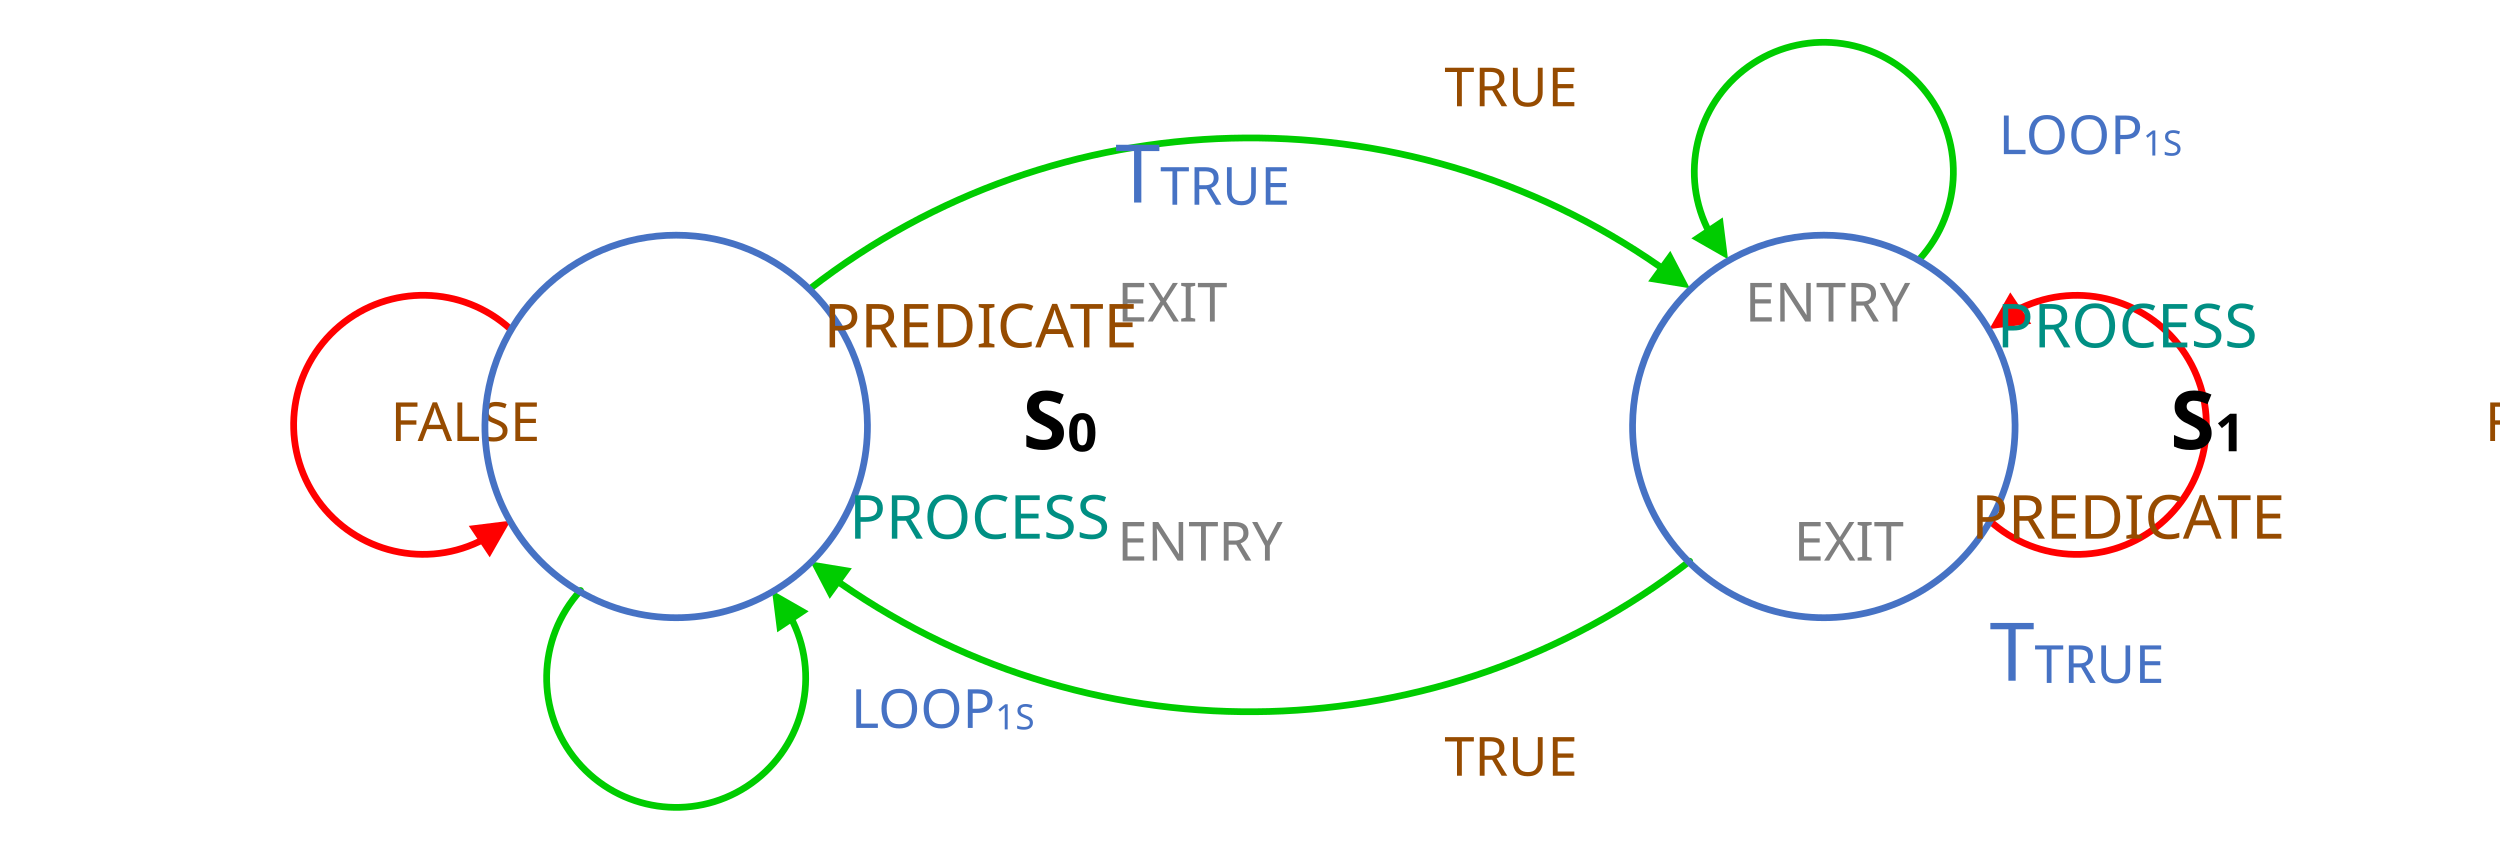
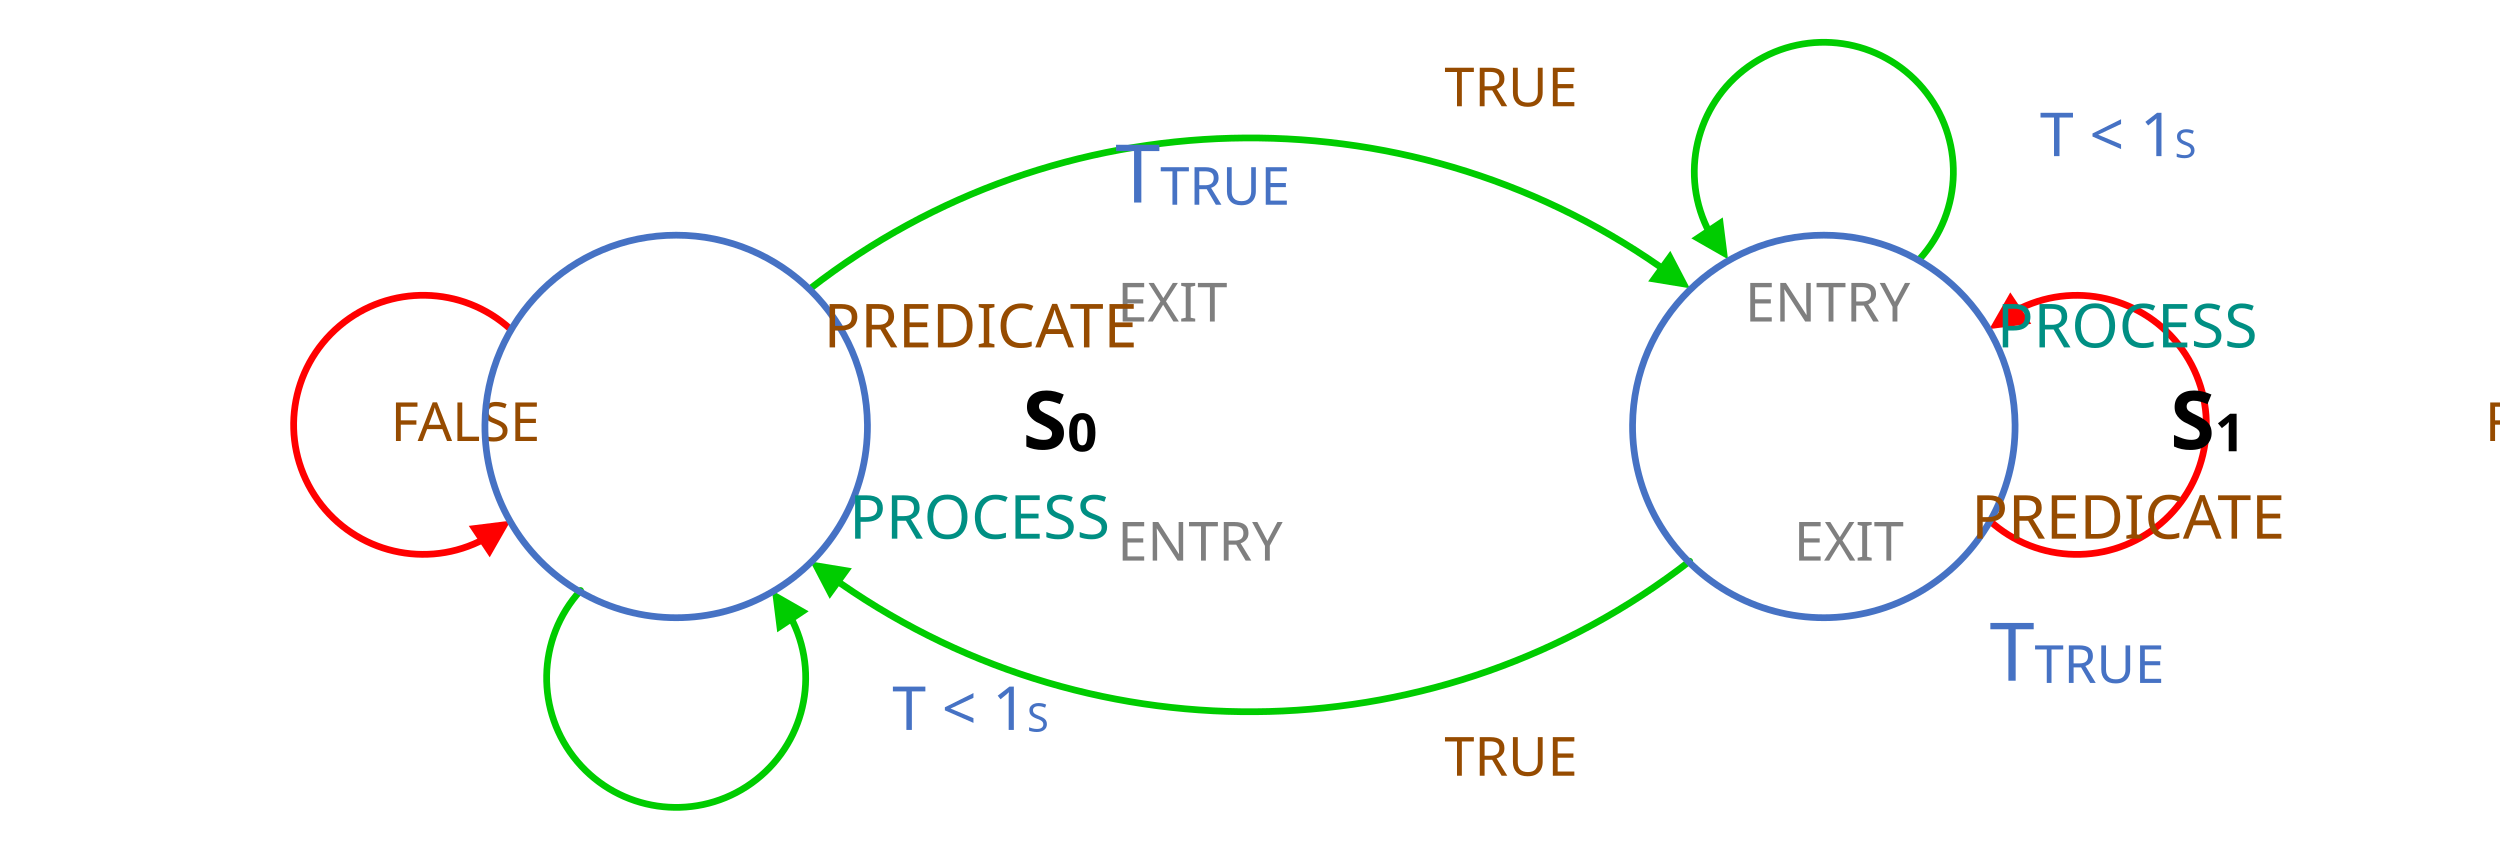
<svg xmlns="http://www.w3.org/2000/svg" xmlns:ns1="http://schemas.microsoft.com/visio/2003/SVGExtensions/" xmlns:xlink="http://www.w3.org/1999/xlink" width="5.146in" height="1.749in" viewBox="0 0 370.504 125.908" xml:space="preserve" color-interpolation-filters="sRGB" class="st16">
  <ns1:documentProperties ns1:langID="1033" ns1:viewMarkup="false" />
  <style type="text/css">
	
		.st1 {marker-end:url(#mrkr4-6);stroke:#ff0000;stroke-linecap:round;stroke-linejoin:round;stroke-width:1}
		.st2 {fill:#ff0000;fill-opacity:1;stroke:#ff0000;stroke-opacity:1;stroke-width:0.357}
		.st3 {marker-end:url(#mrkr4-12);stroke:#00cc00;stroke-linecap:round;stroke-linejoin:round;stroke-width:1}
		.st4 {fill:#00cc00;fill-opacity:1;stroke:#00cc00;stroke-opacity:1;stroke-width:0.357}
		.st5 {fill:none;stroke:none;stroke-width:1}
		.st6 {fill:#964b00;font-family:Calibri;font-size:0.667em}
		.st7 {fill:#7f7f7f;font-family:Calibri;font-size:0.667em}
- 		.st8 {fill:#4672c4;font-family:Calibri;font-size:0.667em}
- 		.st9 {baseline-shift:-32.494%;font-size:0.65em}
+ 		.st8 {fill:#4672c4;font-family:Calibri;font-size:0.75em}
+ 		.st9 {baseline-shift:-32.495%;font-size:0.65em}
		.st10 {fill:#4672c4;font-family:Calibri;font-size:1em}
		.st11 {baseline-shift:-32.494%;font-size:0.65em}
		.st12 {fill:none;stroke:#4672c4;stroke-width:1}
		.st13 {fill:#000000;font-family:Calibri;font-size:1em;font-weight:bold}
		.st14 {fill:#964b00;font-family:Calibri;font-size:0.75em}
		.st15 {fill:#008f83;font-family:Calibri;font-size:0.75em}
		.st16 {fill:none;fill-rule:evenodd;font-size:12px;overflow:visible;stroke-linecap:square;stroke-miterlimit:3}
	
	</style>
  <defs id="Markers">
    <g id="lend4">
      <path d="M 2 1 L 0 0 L 2 -1 L 2 1 " style="stroke:none" />
    </g>
    <marker id="mrkr4-6" class="st2" ns1:arrowType="4" ns1:arrowSize="1" ns1:setback="5.24" refX="-5.24" orient="auto" markerUnits="strokeWidth" overflow="visible">
      <use xlink:href="#lend4" transform="scale(-2.8,-2.8) " />
    </marker>
    <marker id="mrkr4-12" class="st4" ns1:arrowType="4" ns1:arrowSize="1" ns1:setback="5.24" refX="-5.24" orient="auto" markerUnits="strokeWidth" overflow="visible">
      <use xlink:href="#lend4" transform="scale(-2.8,-2.8) " />
    </marker>
  </defs>
  <g ns1:mID="0" ns1:index="1" ns1:groupContext="foregroundPage">
    <ns1:pageProperties ns1:drawingScale="0.0393701" ns1:pageScale="0.0393701" ns1:drawingUnits="24" ns1:shadowOffsetX="8.50394" ns1:shadowOffsetY="-8.50394" />
    <ns1:layer ns1:name="Connector" ns1:index="0" />
    <ns1:layer ns1:name="Flowchart" ns1:index="1" />
    <g id="shape56-1" ns1:mID="56" ns1:groupContext="shape" ns1:layerMember="0" transform="translate(100.213,-62.9539) scale(-1,1)">
      <ns1:userDefs>
        <ns1:ud ns1:nameU="ScaleFactor" ns1:val="VT0(1):26" />
        <ns1:ud ns1:nameU="visVersion" ns1:val="VT0(15):26" />
      </ns1:userDefs>
      <path d="M24.55 111.73 A19.197 19.197 0 1 1 29.19 143.21 L28.89 143.01" class="st1" />
    </g>
    <g id="shape57-7" ns1:mID="57" ns1:groupContext="shape" ns1:layerMember="0" transform="translate(-25.6952,62.9539) rotate(-90) scale(-1,1)">
      <ns1:userDefs>
        <ns1:ud ns1:nameU="ScaleFactor" ns1:val="VT0(1):26" />
        <ns1:ud ns1:nameU="visVersion" ns1:val="VT0(15):26" />
      </ns1:userDefs>
      <path d="M24.55 111.73 A19.197 19.197 0 1 1 29.19 143.21 L28.89 143.01" class="st3" />
    </g>
    <g id="shape58-13" ns1:mID="58" ns1:groupContext="shape" ns1:layerMember="0" transform="translate(270.291,188.862) scale(1,-1)">
      <ns1:userDefs>
        <ns1:ud ns1:nameU="ScaleFactor" ns1:val="VT0(1):26" />
        <ns1:ud ns1:nameU="visVersion" ns1:val="VT0(15):26" />
      </ns1:userDefs>
      <path d="M24.55 111.73 A19.197 19.197 0 1 1 29.19 143.21 L28.89 143.01" class="st1" />
    </g>
    <g id="shape59-18" ns1:mID="59" ns1:groupContext="shape" ns1:layerMember="0" transform="translate(396.199,62.9539) rotate(90) scale(-1,1)">
      <ns1:userDefs>
        <ns1:ud ns1:nameU="ScaleFactor" ns1:val="VT0(1):26" />
        <ns1:ud ns1:nameU="visVersion" ns1:val="VT0(15):26" />
      </ns1:userDefs>
      <path d="M24.55 111.73 A19.197 19.197 0 1 1 29.19 143.21 L28.89 143.01" class="st3" />
    </g>
    <g id="shape60-23" ns1:mID="60" ns1:groupContext="shape" ns1:layerMember="0" transform="translate(270.291,188.862) rotate(180)">
      <ns1:userDefs>
        <ns1:ud ns1:nameU="ScaleFactor" ns1:val="VT0(1):26" />
        <ns1:ud ns1:nameU="visVersion" ns1:val="VT0(15):26" />
      </ns1:userDefs>
      <path d="M19.88 105.7 A106.299 106.299 0 0 1 145.69 102.39 L145.98 102.6" class="st3" />
    </g>
    <g id="shape61-28" ns1:mID="61" ns1:groupContext="shape" ns1:layerMember="0" transform="translate(100.213,-62.9539)">
      <ns1:userDefs>
        <ns1:ud ns1:nameU="ScaleFactor" ns1:val="VT0(1):26" />
        <ns1:ud ns1:nameU="visVersion" ns1:val="VT0(15):26" />
      </ns1:userDefs>
      <path d="M19.88 105.7 A106.299 106.299 0 0 1 145.69 102.39 L145.98 102.6" class="st3" />
    </g>
    <g id="shape62-33" ns1:mID="62" ns1:groupContext="shape" transform="translate(163.992,-105.474)">
      <ns1:textBlock ns1:margins="rect(1,1,1,1)" ns1:tabSpace="42.5197" />
      <ns1:textRect cx="21.26" cy="118.821" width="42.52" height="14.173" />
      <rect x="0" y="111.735" width="42.52" height="14.173" class="st5" />
      <text x="12.62" y="121.22" class="st6" ns1:langID="1033">
        <ns1:paragraph ns1:indentLeft="5.67" ns1:indentRight="5.67" ns1:horizAlign="1" />
        <ns1:tabList />TRUE</text>
    </g>
    <g id="shape63-36" ns1:mID="63" ns1:groupContext="shape" transform="translate(249.032,-70.0405) scale(-1,1)">
      <ns1:textBlock ns1:margins="rect(1,1,1,1)" ns1:tabSpace="42.5197" />
      <ns1:textRect cx="21.26" cy="115.278" width="42.52" height="21.26" />
      <rect x="0" y="104.648" width="42.52" height="21.26" class="st5" />
      <text x="-27.88" y="117.68" transform="scale(-1,1)" class="st7" ns1:langID="1033">
        <ns1:paragraph ns1:indentLeft="5.67" ns1:indentRight="5.67" ns1:horizAlign="2" />
        <ns1:tabList />ENTRY</text>
    </g>
    <g id="shape64-39" ns1:mID="64" ns1:groupContext="shape" transform="translate(163.992,-70.0405) scale(-1,1)">
      <ns1:textBlock ns1:margins="rect(1,1,1,1)" ns1:tabSpace="42.5197" />
      <ns1:textRect cx="21.26" cy="115.278" width="42.52" height="21.26" />
      <rect x="0" y="104.648" width="42.52" height="21.26" class="st5" />
      <text x="-35.85" y="117.68" transform="scale(-1,1)" class="st7" ns1:langID="1033">
        <ns1:paragraph ns1:indentLeft="5.67" ns1:indentRight="5.67" />
        <ns1:tabList />EXIT</text>
    </g>
    <g id="shape65-42" ns1:mID="65" ns1:groupContext="shape" transform="translate(163.992,-6.261)">
      <ns1:textBlock ns1:margins="rect(1,1,1,1)" ns1:tabSpace="42.5197" />
      <ns1:textRect cx="21.26" cy="118.821" width="42.52" height="14.173" />
      <rect x="0" y="111.735" width="42.52" height="14.173" class="st5" />
      <text x="12.62" y="121.22" class="st6" ns1:langID="1033">
        <ns1:paragraph ns1:indentLeft="5.67" ns1:indentRight="5.67" ns1:horizAlign="1" />
        <ns1:tabList />TRUE</text>
    </g>
    <g id="shape66-45" ns1:mID="66" ns1:groupContext="shape" transform="translate(326.984,-55.8673)">
      <ns1:textBlock ns1:margins="rect(1,1,1,1)" ns1:tabSpace="42.5197" />
      <ns1:textRect cx="21.26" cy="118.821" width="42.52" height="14.173" />
      <rect x="0" y="111.735" width="42.52" height="14.173" class="st5" />
      <text x="3.83" y="121.22" class="st6" ns1:langID="1033">
        <ns1:paragraph ns1:indentLeft="2.83" ns1:indentRight="2.83" />
        <ns1:tabList />FALSE</text>
    </g>
    <g id="shape67-48" ns1:mID="67" ns1:groupContext="shape" transform="translate(1,-55.8673)">
      <ns1:textBlock ns1:margins="rect(1,1,1,1)" ns1:tabSpace="42.5197" />
      <ns1:textRect cx="21.26" cy="118.821" width="42.52" height="14.173" />
      <rect x="0" y="111.735" width="42.52" height="14.173" class="st5" />
      <text x="19.44" y="121.22" class="st6" ns1:langID="1033">
        <ns1:paragraph ns1:indentLeft="2.83" ns1:indentRight="2.83" ns1:horizAlign="2" />
        <ns1:tabList />FALSE</text>
    </g>
    <g id="shape68-51" ns1:mID="68" ns1:groupContext="shape" transform="translate(163.992,-34.6075) scale(-1,1)">
      <ns1:textBlock ns1:margins="rect(1,1,1,1)" ns1:tabSpace="42.5197" />
      <ns1:textRect cx="21.26" cy="115.278" width="42.52" height="21.26" />
      <rect x="0" y="104.648" width="42.52" height="21.26" class="st5" />
      <text x="-35.85" y="117.68" transform="scale(-1,1)" class="st7" ns1:langID="1033">
        <ns1:paragraph ns1:indentLeft="5.67" ns1:indentRight="5.67" />
        <ns1:tabList />ENTRY</text>
    </g>
    <g id="shape69-54" ns1:mID="69" ns1:groupContext="shape" transform="translate(249.032,-34.6075) scale(-1,1)">
      <ns1:textBlock ns1:margins="rect(1,1,1,1)" ns1:tabSpace="42.5197" />
      <ns1:textRect cx="21.26" cy="115.278" width="42.52" height="21.26" />
      <rect x="0" y="104.648" width="42.52" height="21.26" class="st5" />
      <text x="-20.64" y="117.68" transform="scale(-1,1)" class="st7" ns1:langID="1033">
        <ns1:paragraph ns1:indentLeft="5.67" ns1:indentRight="5.67" ns1:horizAlign="2" />
        <ns1:tabList />EXIT</text>
    </g>
    <g id="shape94-57" ns1:mID="94" ns1:groupContext="shape" transform="translate(86.0394,-13.3476)">
      <ns1:textBlock ns1:margins="rect(1,1,1,1)" ns1:tabSpace="42.5197" />
      <ns1:textRect cx="14.173" cy="118.821" width="28.35" height="14.173" />
      <rect x="0" y="111.735" width="28.346" height="14.173" class="st5" />
-       <text x="2.62" y="121.22" class="st8" ns1:langID="1033">
-         <ns1:paragraph ns1:horizAlign="1" />
-         <ns1:tabList />LOOP<tspan dy="-0.284em" class="st9" ns1:baseFontSize="8">1S</tspan>
+       <text x="4.08" y="121.52" class="st8" ns1:langID="1033">
+         <ns1:paragraph ns1:horizAlign="1" />
+         <ns1:tabList />T &lt; 1<tspan dy="-0.284em" class="st9" ns1:baseFontSize="9">S</tspan>
      </text>
    </g>
    <g id="shape95-61" ns1:mID="95" ns1:groupContext="shape" transform="translate(234.858,-20.4342)">
      <ns1:textBlock ns1:margins="rect(1,1,1,1)" ns1:tabSpace="42.5197" ns1:verticalAlign="2" />
      <ns1:textRect cx="28.346" cy="115.278" width="56.7" height="21.26" />
      <rect x="0" y="104.648" width="56.693" height="21.26" class="st5" />
      <text x="3.83" y="121.31" class="st10" ns1:langID="2057">
        <ns1:paragraph ns1:indentLeft="2.83" ns1:indentRight="2.83" />
        <ns1:tabList />T<tspan dy="-0.284em" class="st11" ns1:langID="1033" ns1:baseFontSize="12">TRUE</tspan>
      </text>
    </g>
    <g id="shape96-65" ns1:mID="96" ns1:groupContext="shape" transform="translate(78.9528,-91.3004)">
      <ns1:textBlock ns1:margins="rect(1,1,1,1)" ns1:tabSpace="42.5197" ns1:verticalAlign="2" />
      <ns1:textRect cx="28.346" cy="115.278" width="56.7" height="21.26" />
      <rect x="0" y="104.648" width="56.693" height="21.26" class="st5" />
      <text x="30.16" y="121.31" class="st10" ns1:langID="2057">
        <ns1:paragraph ns1:indentLeft="2.83" ns1:indentRight="2.83" ns1:horizAlign="2" />
        <ns1:tabList />T<tspan dy="-0.284em" class="st11" ns1:langID="1033" ns1:baseFontSize="12">TRUE</tspan>
      </text>
    </g>
    <g id="shape97-69" ns1:mID="97" ns1:groupContext="shape" transform="translate(256.118,-98.387)">
      <ns1:textBlock ns1:margins="rect(1,1,1,1)" ns1:tabSpace="42.5197" />
      <ns1:textRect cx="14.173" cy="118.821" width="28.35" height="14.173" />
      <rect x="0" y="111.735" width="28.346" height="14.173" class="st5" />
-       <text x="2.62" y="121.22" class="st8" ns1:langID="1033">
-         <ns1:paragraph ns1:horizAlign="1" />
-         <ns1:tabList />LOOP<tspan dy="-0.284em" class="st9" ns1:baseFontSize="8">1S</tspan>
+       <text x="4.08" y="121.52" class="st8" ns1:langID="1033">
+         <ns1:paragraph ns1:horizAlign="1" />
+         <ns1:tabList />T &lt; 1<tspan dy="-0.284em" class="st9" ns1:baseFontSize="9">S</tspan>
      </text>
    </g>
    <g id="shape101-73" ns1:mID="101" ns1:groupContext="shape" ns1:layerMember="1" transform="translate(71.8662,-34.6074)">
      <ns1:custProps>
        <ns1:cp ns1:nameU="Cost" ns1:lbl="Cost" ns1:type="7" ns1:format="@" ns1:langID="1033" />
        <ns1:cp ns1:nameU="Duration" ns1:lbl="Duration" ns1:type="2" ns1:langID="1033" />
        <ns1:cp ns1:nameU="Resources" ns1:lbl="Resources" ns1:langID="1033" />
      </ns1:custProps>
      <ns1:userDefs>
        <ns1:ud ns1:nameU="visVersion" ns1:val="VT0(15):26" />
      </ns1:userDefs>
      <ns1:textBlock ns1:margins="rect(1,1,1,1)" ns1:tabSpace="42.5197" />
      <ns1:textRect cx="28.346" cy="97.561" width="56.7" height="56.693" />
      <path d="M0 97.56 A28.346 28.346 0 0 1 56.69 97.56 A28.346 28.346 0 1 1 0 97.56 Z" class="st12" />
      <text x="23.53" y="101.16" class="st13" ns1:langID="1033">
        <ns1:paragraph ns1:horizAlign="1" />
        <ns1:tabList />S<tspan dy="-0.284em" class="st11" ns1:langID="2057" ns1:baseFontSize="12">0</tspan>
      </text>
    </g>
-     <g id="shape102-77" ns1:mID="102" ns1:groupContext="shape" transform="translate(71.8661,-62.9539)">
-       <ns1:textBlock ns1:margins="rect(1,1,1,1)" ns1:tabSpace="42.5197" />
-       <ns1:textRect cx="28.346" cy="111.735" width="56.7" height="28.346" />
-       <rect x="0" y="97.561" width="56.693" height="28.346" class="st5" />
-       <text x="8.09" y="114.43" class="st14" ns1:langID="1033">
-         <ns1:paragraph ns1:indentLeft="5.67" ns1:indentRight="5.67" ns1:horizAlign="1" />
-         <ns1:tabList />PREDICATE</text>
-     </g>
-     <g id="shape103-80" ns1:mID="103" ns1:groupContext="shape" transform="translate(71.8661,-34.6074)">
-       <ns1:textBlock ns1:margins="rect(1,1,1,1)" ns1:tabSpace="42.5197" />
-       <ns1:textRect cx="28.346" cy="111.735" width="56.7" height="28.346" />
-       <rect x="0" y="97.561" width="56.693" height="28.346" class="st5" />
-       <text x="11.87" y="114.43" class="st15" ns1:langID="1033">
-         <ns1:paragraph ns1:indentLeft="5.67" ns1:indentRight="5.67" ns1:horizAlign="1" />
-         <ns1:tabList />PROCESS</text>
-     </g>
-     <g id="shape104-83" ns1:mID="104" ns1:groupContext="shape" ns1:layerMember="1" transform="translate(298.638,-34.6074) scale(-1,1)">
+     <g id="shape104-77" ns1:mID="104" ns1:groupContext="shape" ns1:layerMember="1" transform="translate(298.638,-34.6074) scale(-1,1)">
      <ns1:custProps>
        <ns1:cp ns1:nameU="Cost" ns1:lbl="Cost" ns1:type="7" ns1:format="@" ns1:langID="1033" />
        <ns1:cp ns1:nameU="Duration" ns1:lbl="Duration" ns1:type="2" ns1:langID="1033" />
        <ns1:cp ns1:nameU="Resources" ns1:lbl="Resources" ns1:langID="1033" />
      </ns1:custProps>
      <ns1:userDefs>
        <ns1:ud ns1:nameU="visVersion" ns1:val="VT0(15):26" />
      </ns1:userDefs>
      <ns1:textBlock ns1:margins="rect(1,1,1,1)" ns1:tabSpace="42.5197" />
      <ns1:textRect cx="28.346" cy="97.561" width="56.7" height="56.693" />
      <path d="M0 97.56 A28.346 28.346 0 0 1 56.69 97.56 A28.346 28.346 0 1 1 0 97.56 Z" class="st12" />
      <text x="-33.16" y="101.16" transform="scale(-1,1)" class="st13" ns1:langID="1033">
        <ns1:paragraph ns1:horizAlign="1" />
        <ns1:tabList />S<tspan dy="-0.284em" class="st11" ns1:baseFontSize="12">1</tspan>
      </text>
    </g>
+     <g id="shape102-81" ns1:mID="102" ns1:groupContext="shape" transform="translate(71.8661,-62.9539)">
+       <ns1:textBlock ns1:margins="rect(1,1,1,1)" ns1:tabSpace="42.5197" />
+       <ns1:textRect cx="28.346" cy="111.735" width="56.7" height="28.346" />
+       <rect x="0" y="97.561" width="56.693" height="28.346" class="st5" />
+       <text x="8.09" y="114.43" class="st14" ns1:langID="1033">
+         <ns1:paragraph ns1:indentLeft="5.67" ns1:indentRight="5.67" ns1:horizAlign="1" />
+         <ns1:tabList />PREDICATE</text>
+     </g>
+     <g id="shape103-84" ns1:mID="103" ns1:groupContext="shape" transform="translate(71.8661,-34.6074)">
+       <ns1:textBlock ns1:margins="rect(1,1,1,1)" ns1:tabSpace="42.5197" />
+       <ns1:textRect cx="28.346" cy="111.735" width="56.7" height="28.346" />
+       <rect x="0" y="97.561" width="56.693" height="28.346" class="st5" />
+       <text x="11.87" y="114.43" class="st15" ns1:langID="1033">
+         <ns1:paragraph ns1:indentLeft="5.67" ns1:indentRight="5.67" ns1:horizAlign="1" />
+         <ns1:tabList />PROCESS</text>
+     </g>
    <g id="shape105-87" ns1:mID="105" ns1:groupContext="shape" transform="translate(241.945,-62.9539)">
      <ns1:textBlock ns1:margins="rect(1,1,1,1)" ns1:tabSpace="42.5197" />
      <ns1:textRect cx="28.346" cy="111.735" width="56.7" height="28.346" />
      <rect x="0" y="97.561" width="56.693" height="28.346" class="st5" />
      <text x="11.87" y="114.43" class="st15" ns1:langID="1033">
        <ns1:paragraph ns1:indentLeft="5.67" ns1:indentRight="5.67" ns1:horizAlign="1" />
        <ns1:tabList />PROCESS</text>
    </g>
    <g id="shape106-90" ns1:mID="106" ns1:groupContext="shape" transform="translate(241.945,-34.6074)">
      <ns1:textBlock ns1:margins="rect(1,1,1,1)" ns1:tabSpace="42.5197" />
      <ns1:textRect cx="28.346" cy="111.735" width="56.7" height="28.346" />
      <rect x="0" y="97.561" width="56.693" height="28.346" class="st5" />
      <text x="8.09" y="114.43" class="st14" ns1:langID="1033">
        <ns1:paragraph ns1:indentLeft="5.67" ns1:indentRight="5.67" ns1:horizAlign="1" />
        <ns1:tabList />PREDICATE</text>
    </g>
  </g>
</svg>
